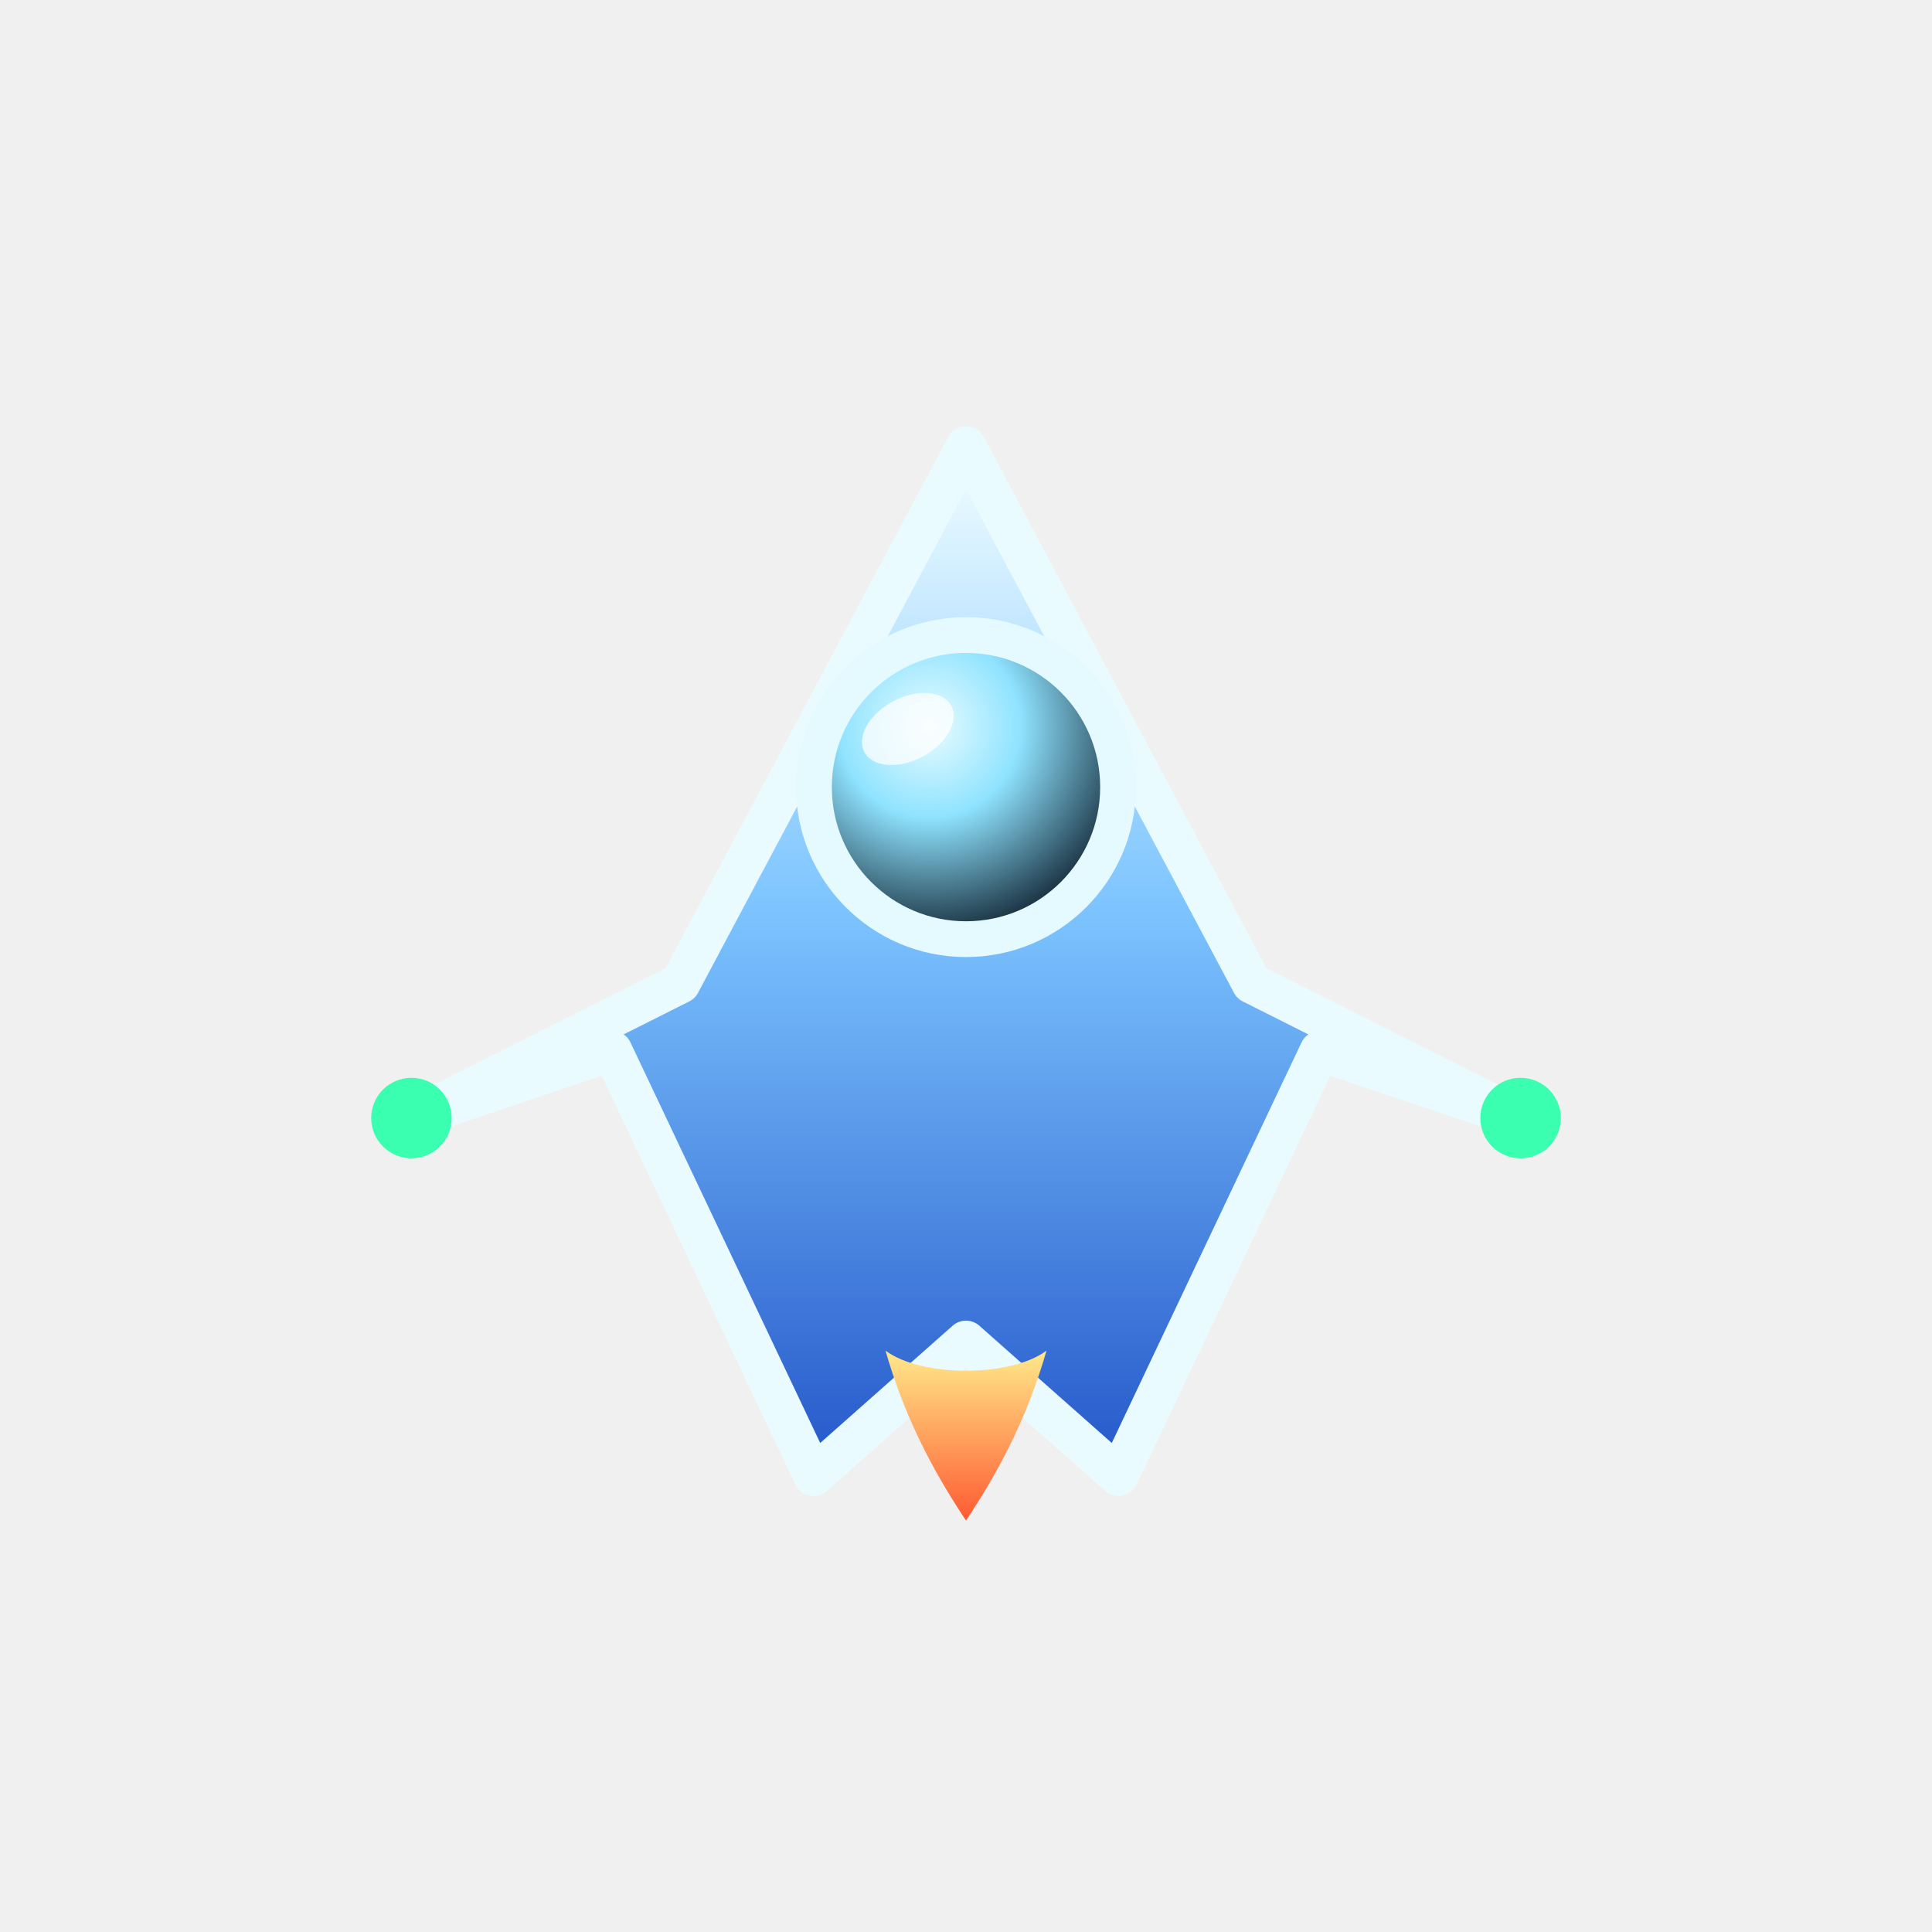
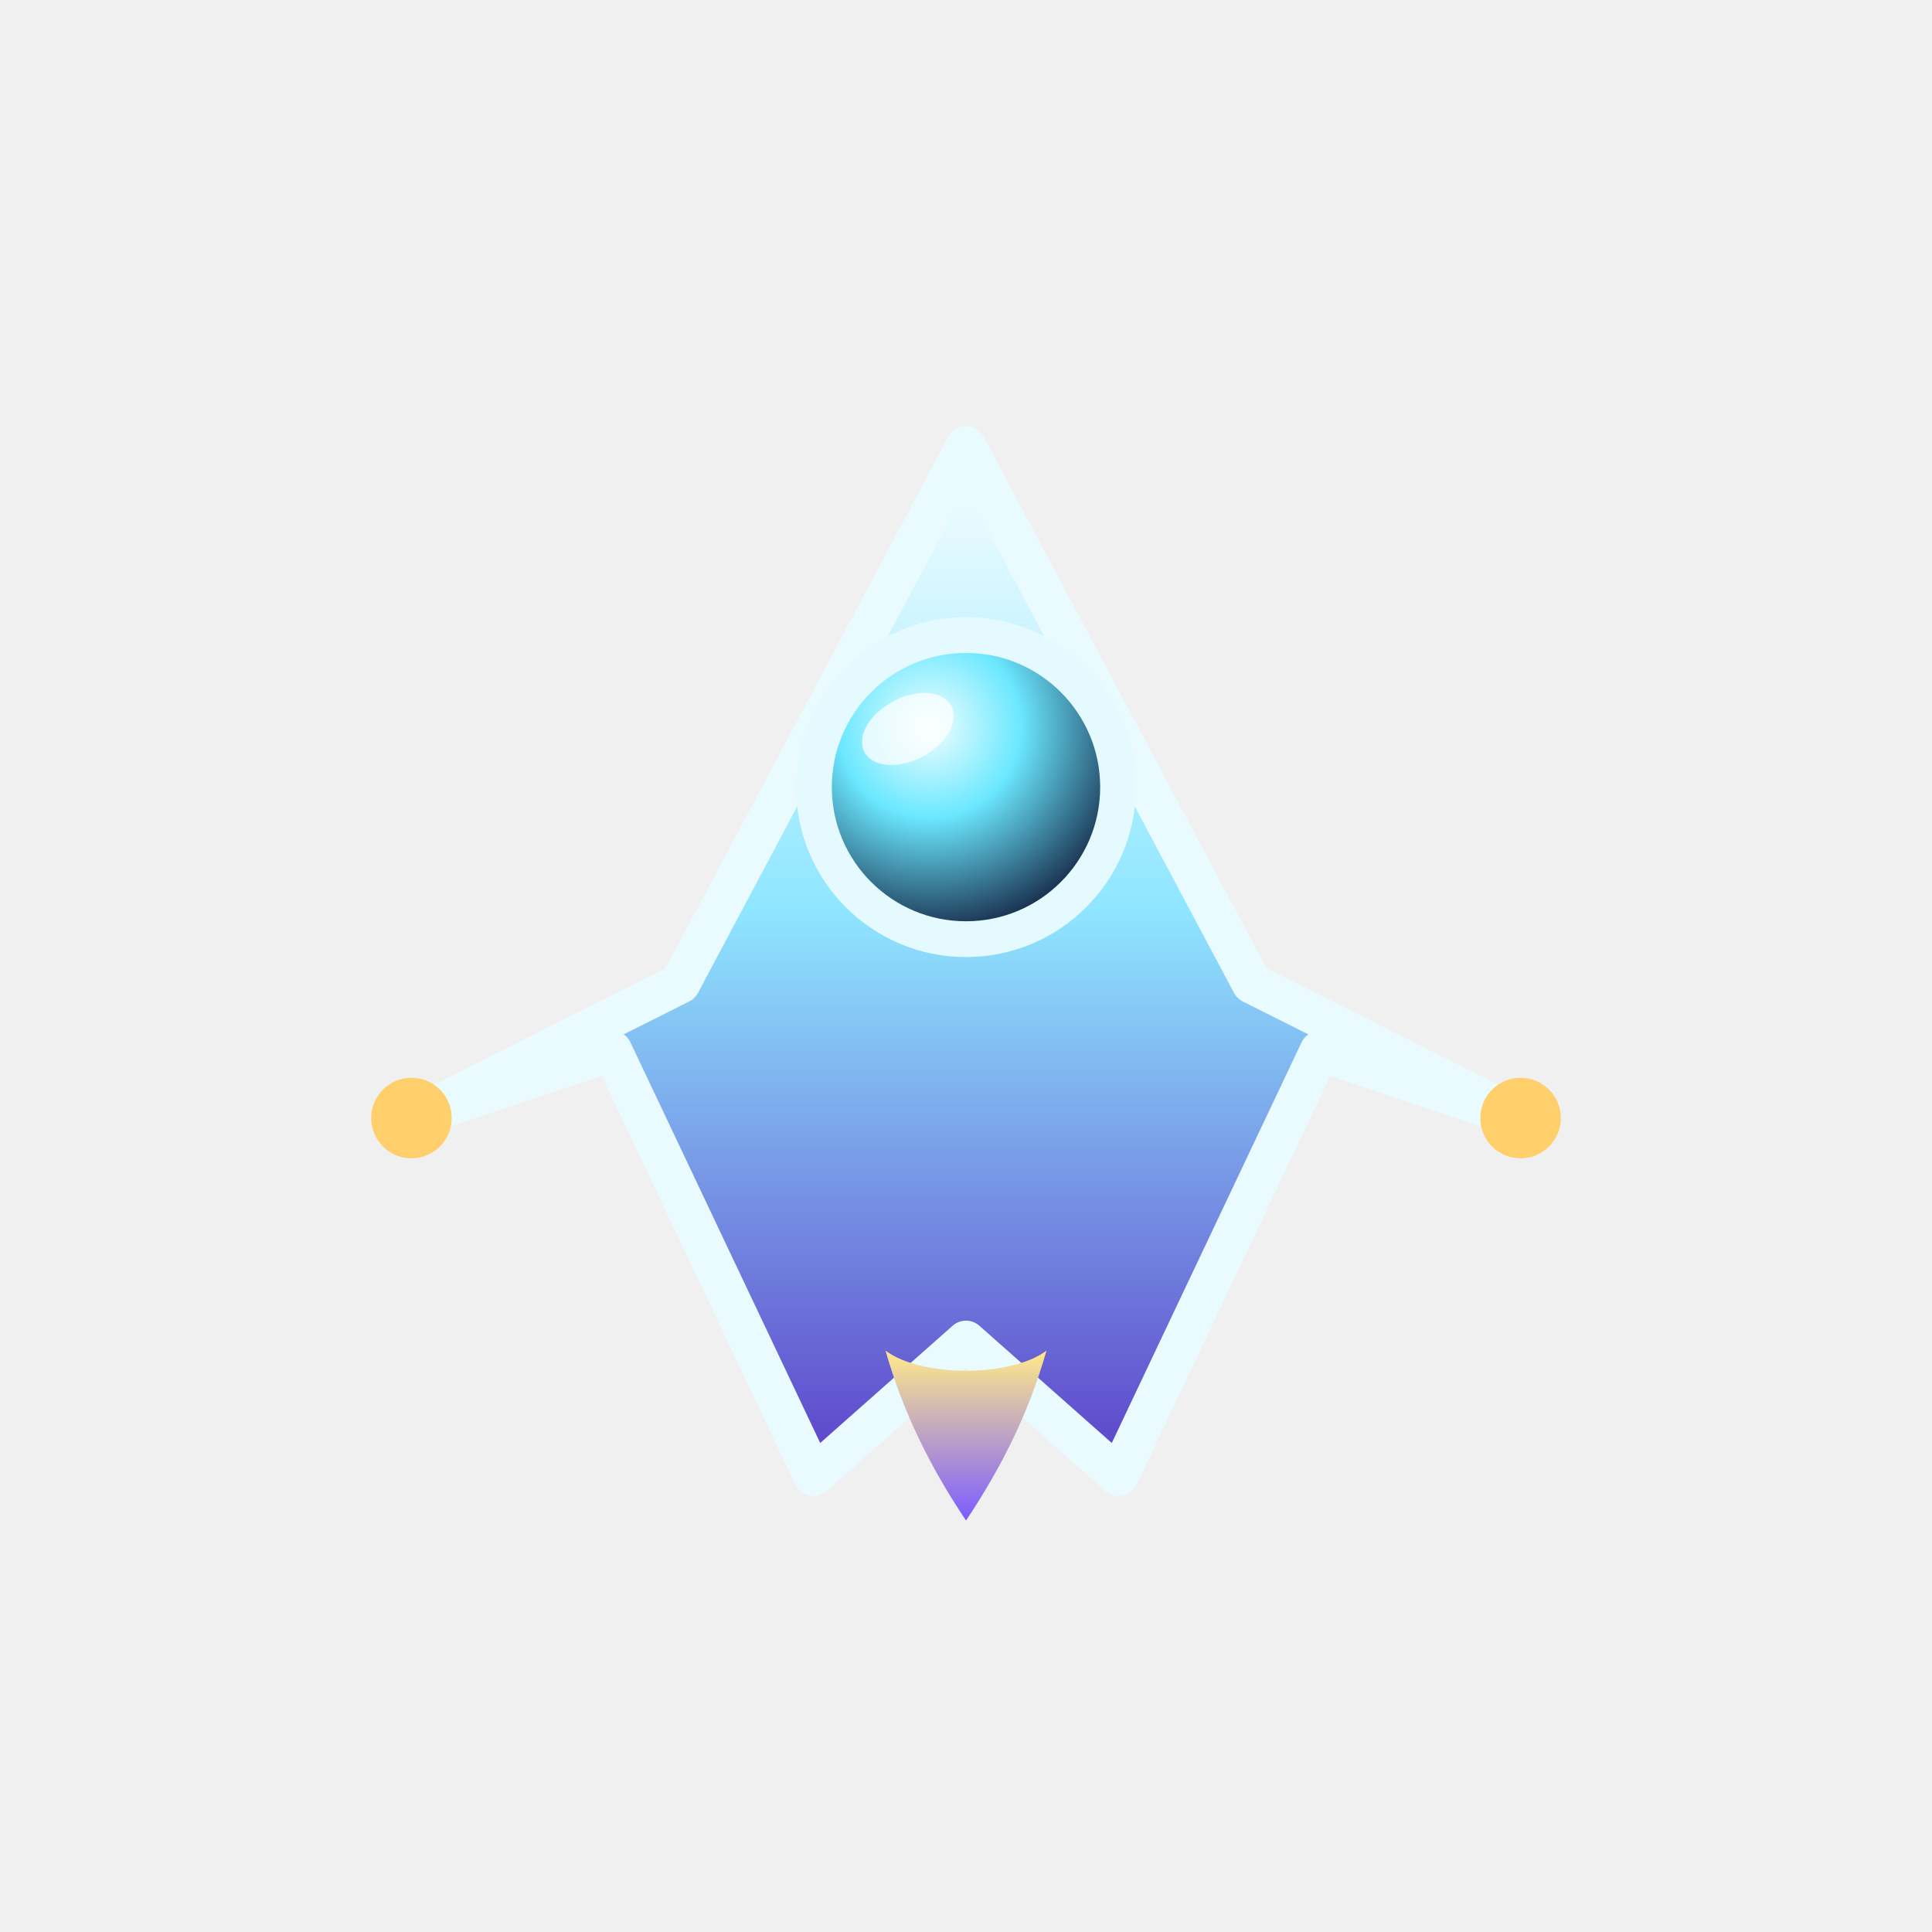
<svg xmlns="http://www.w3.org/2000/svg" width="432" height="432" viewBox="0 0 432 432">
  <defs>
    <linearGradient id="body" x1="0" x2="0" y1="0" y2="1">
-       <stop offset="0" stop-color="#f2feff" />
-       <stop offset="0.45" stop-color="#7cc4ff" />
-       <stop offset="1" stop-color="#2456c9" />
+       <stop offset="0" stop-color="#f6feff" />
+       <stop offset="0.45" stop-color="#8fe6ff" />
+       <stop offset="1" stop-color="#5c3fc9" />
    </linearGradient>
    <radialGradient id="cockpit" cx="38%" cy="30%" r="75%">
-       <stop offset="0" stop-color="#eafcff" />
-       <stop offset="0.4" stop-color="#8fe3ff" />
-       <stop offset="1" stop-color="#061421" />
+       <stop offset="0" stop-color="#f2feff" />
+       <stop offset="0.4" stop-color="#6be8ff" />
+       <stop offset="1" stop-color="#0a1030" />
    </radialGradient>
    <linearGradient id="flame" x1="0" x2="0" y1="0" y2="1">
      <stop offset="0" stop-color="#ffe98a" />
-       <stop offset="1" stop-color="#ff5b32" />
+       <stop offset="1" stop-color="#7c5cff" />
    </linearGradient>
  </defs>
  <path d="M216.0 99.8 L279.9 219.9 L340.0 250.1 L295.1 235.0 L250.1 330.0 L216.0 299.8 L181.9 330.0 L136.9 235.0 L92.0 250.1 L152.1 219.9 Z" fill="url(#body)" stroke="#eafbff" stroke-width="9" stroke-linejoin="round" />
  <circle cx="216" cy="176" r="34" fill="url(#cockpit)" stroke="#e5faff" stroke-width="8" />
  <ellipse cx="203" cy="163" rx="11" ry="7" fill="#ffffff" opacity="0.75" transform="rotate(-28 203 163)" />
-   <circle cx="340" cy="250" r="9" fill="#3bffb0" />
-   <circle cx="92" cy="250" r="9" fill="#3bffb0" />
+   <circle cx="340" cy="250" r="9" fill="#ffcf6b" />
+   <circle cx="92" cy="250" r="9" fill="#ffcf6b" />
  <path d="M198 302 C202 316 208 328 216 340 C224 328 230 316 234 302 C226 308 206 308 198 302 Z" fill="url(#flame)" />
</svg>
